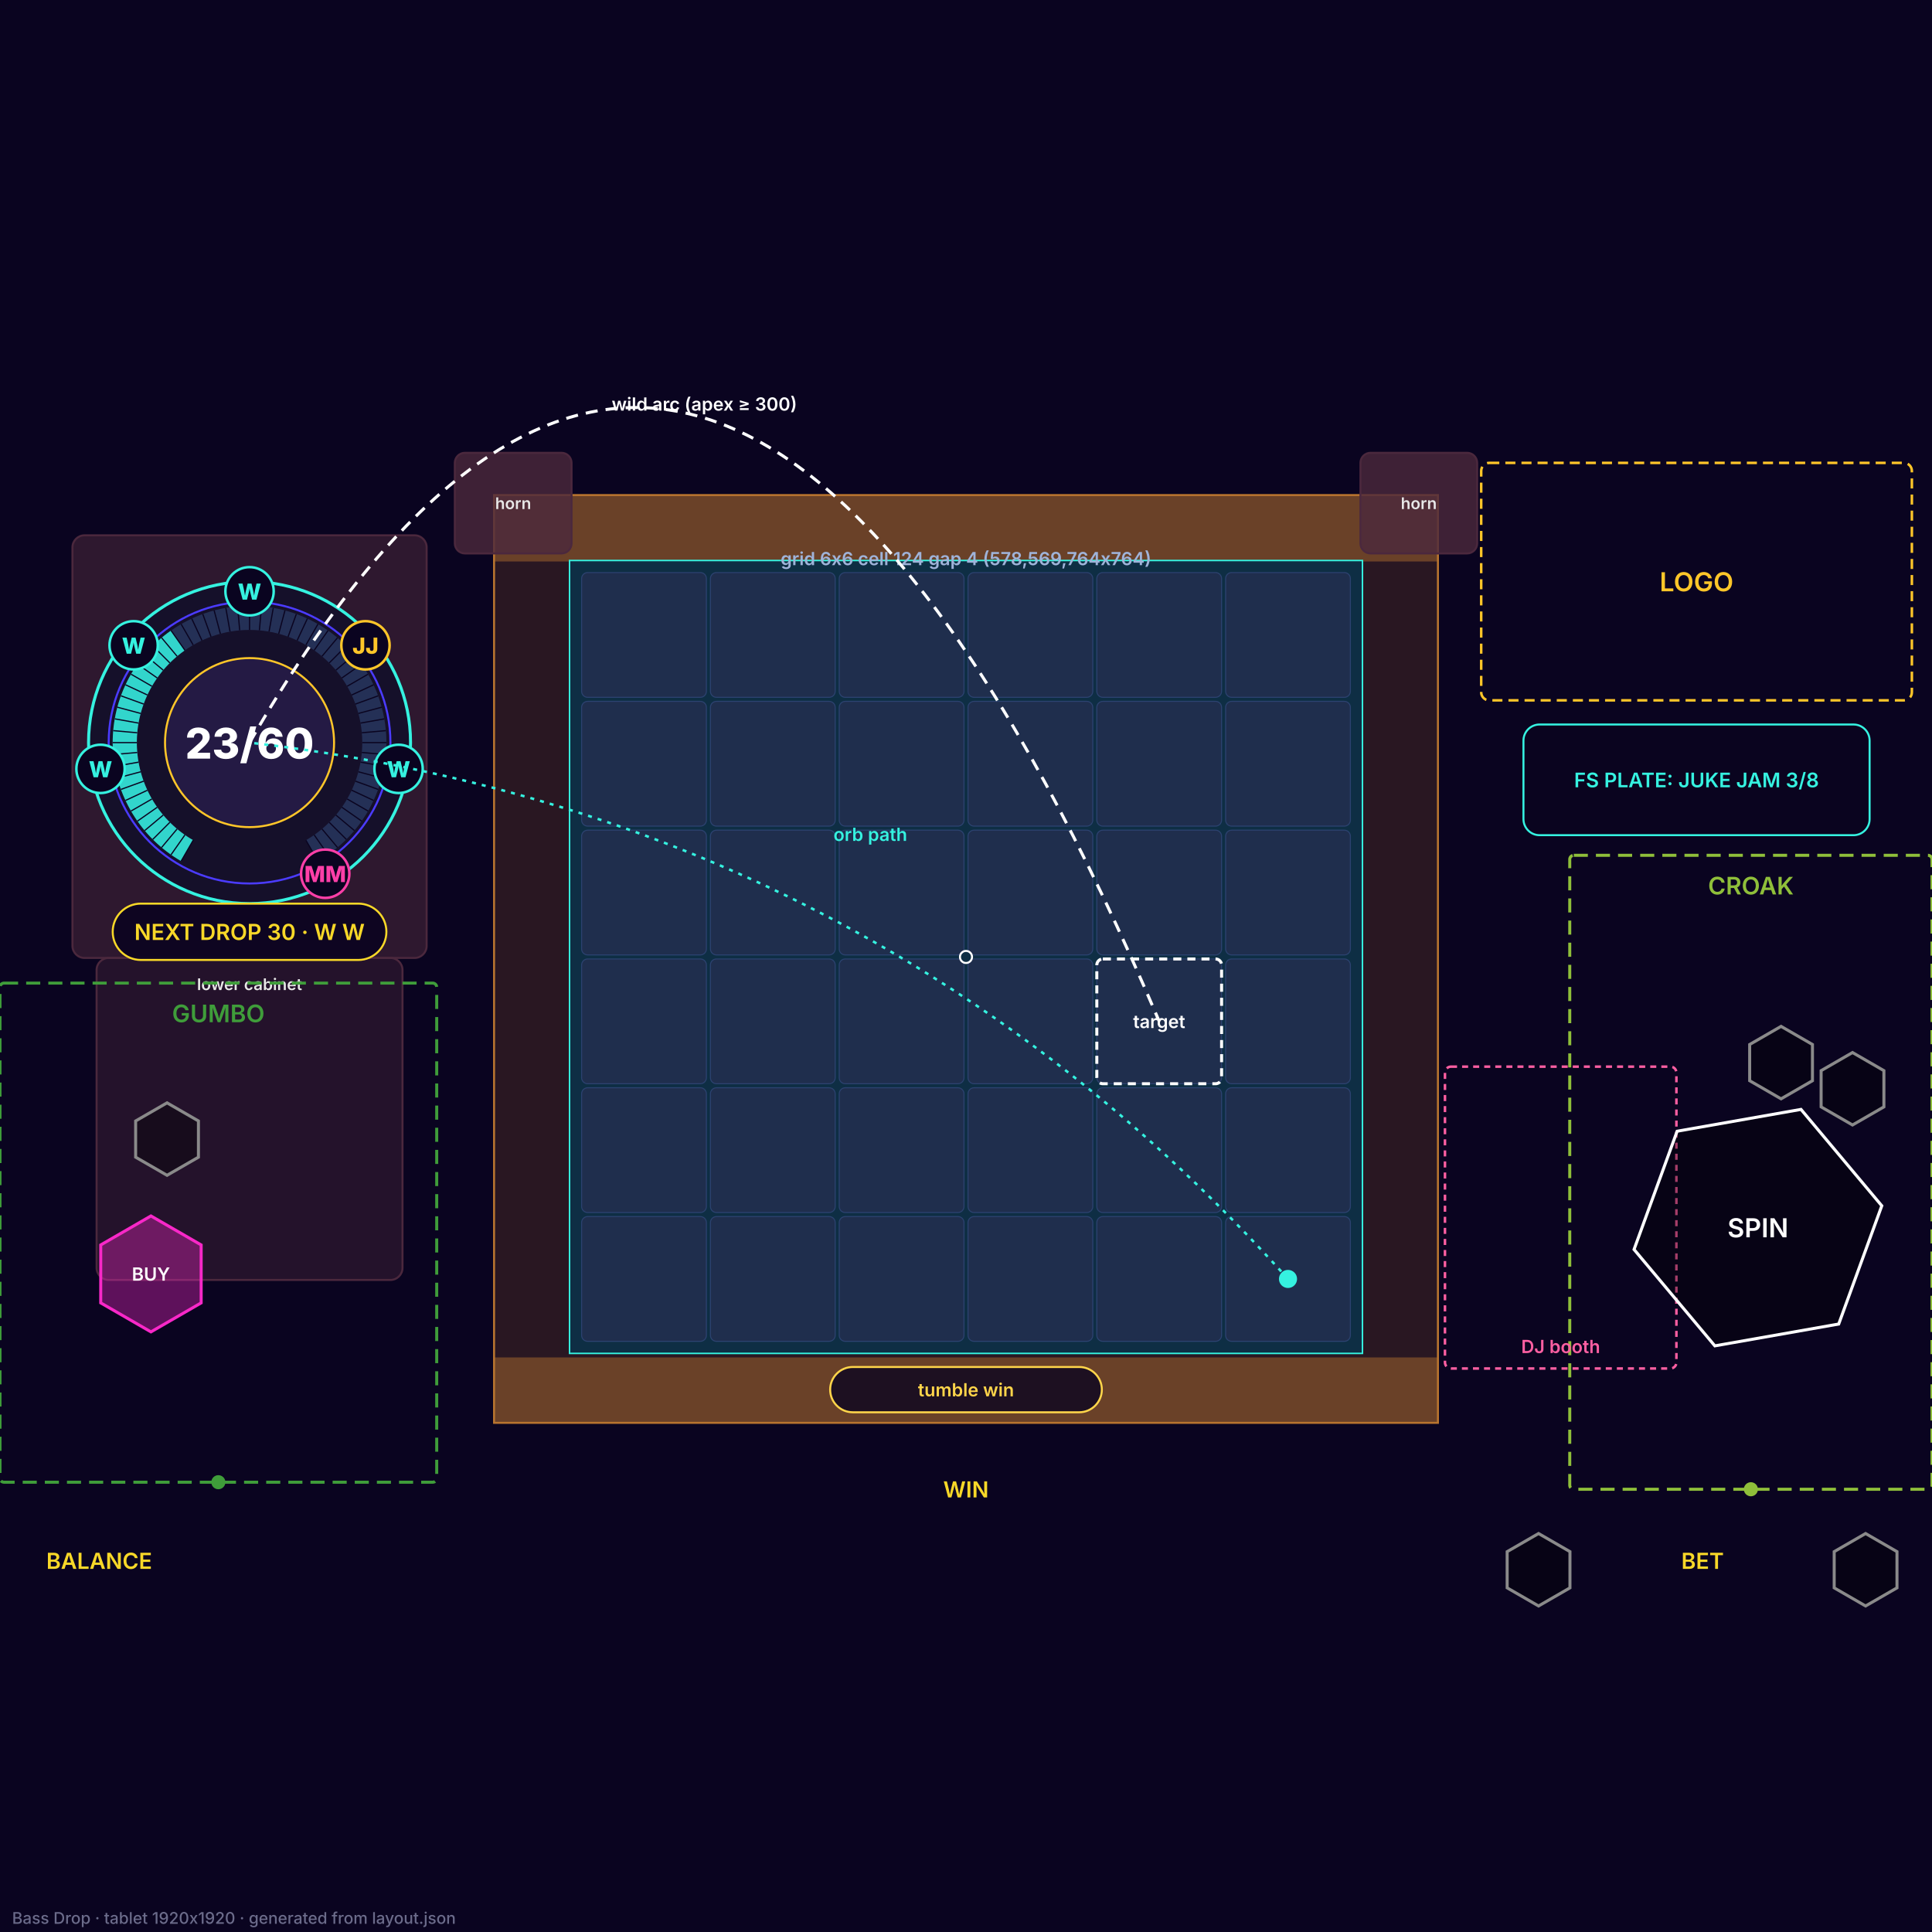
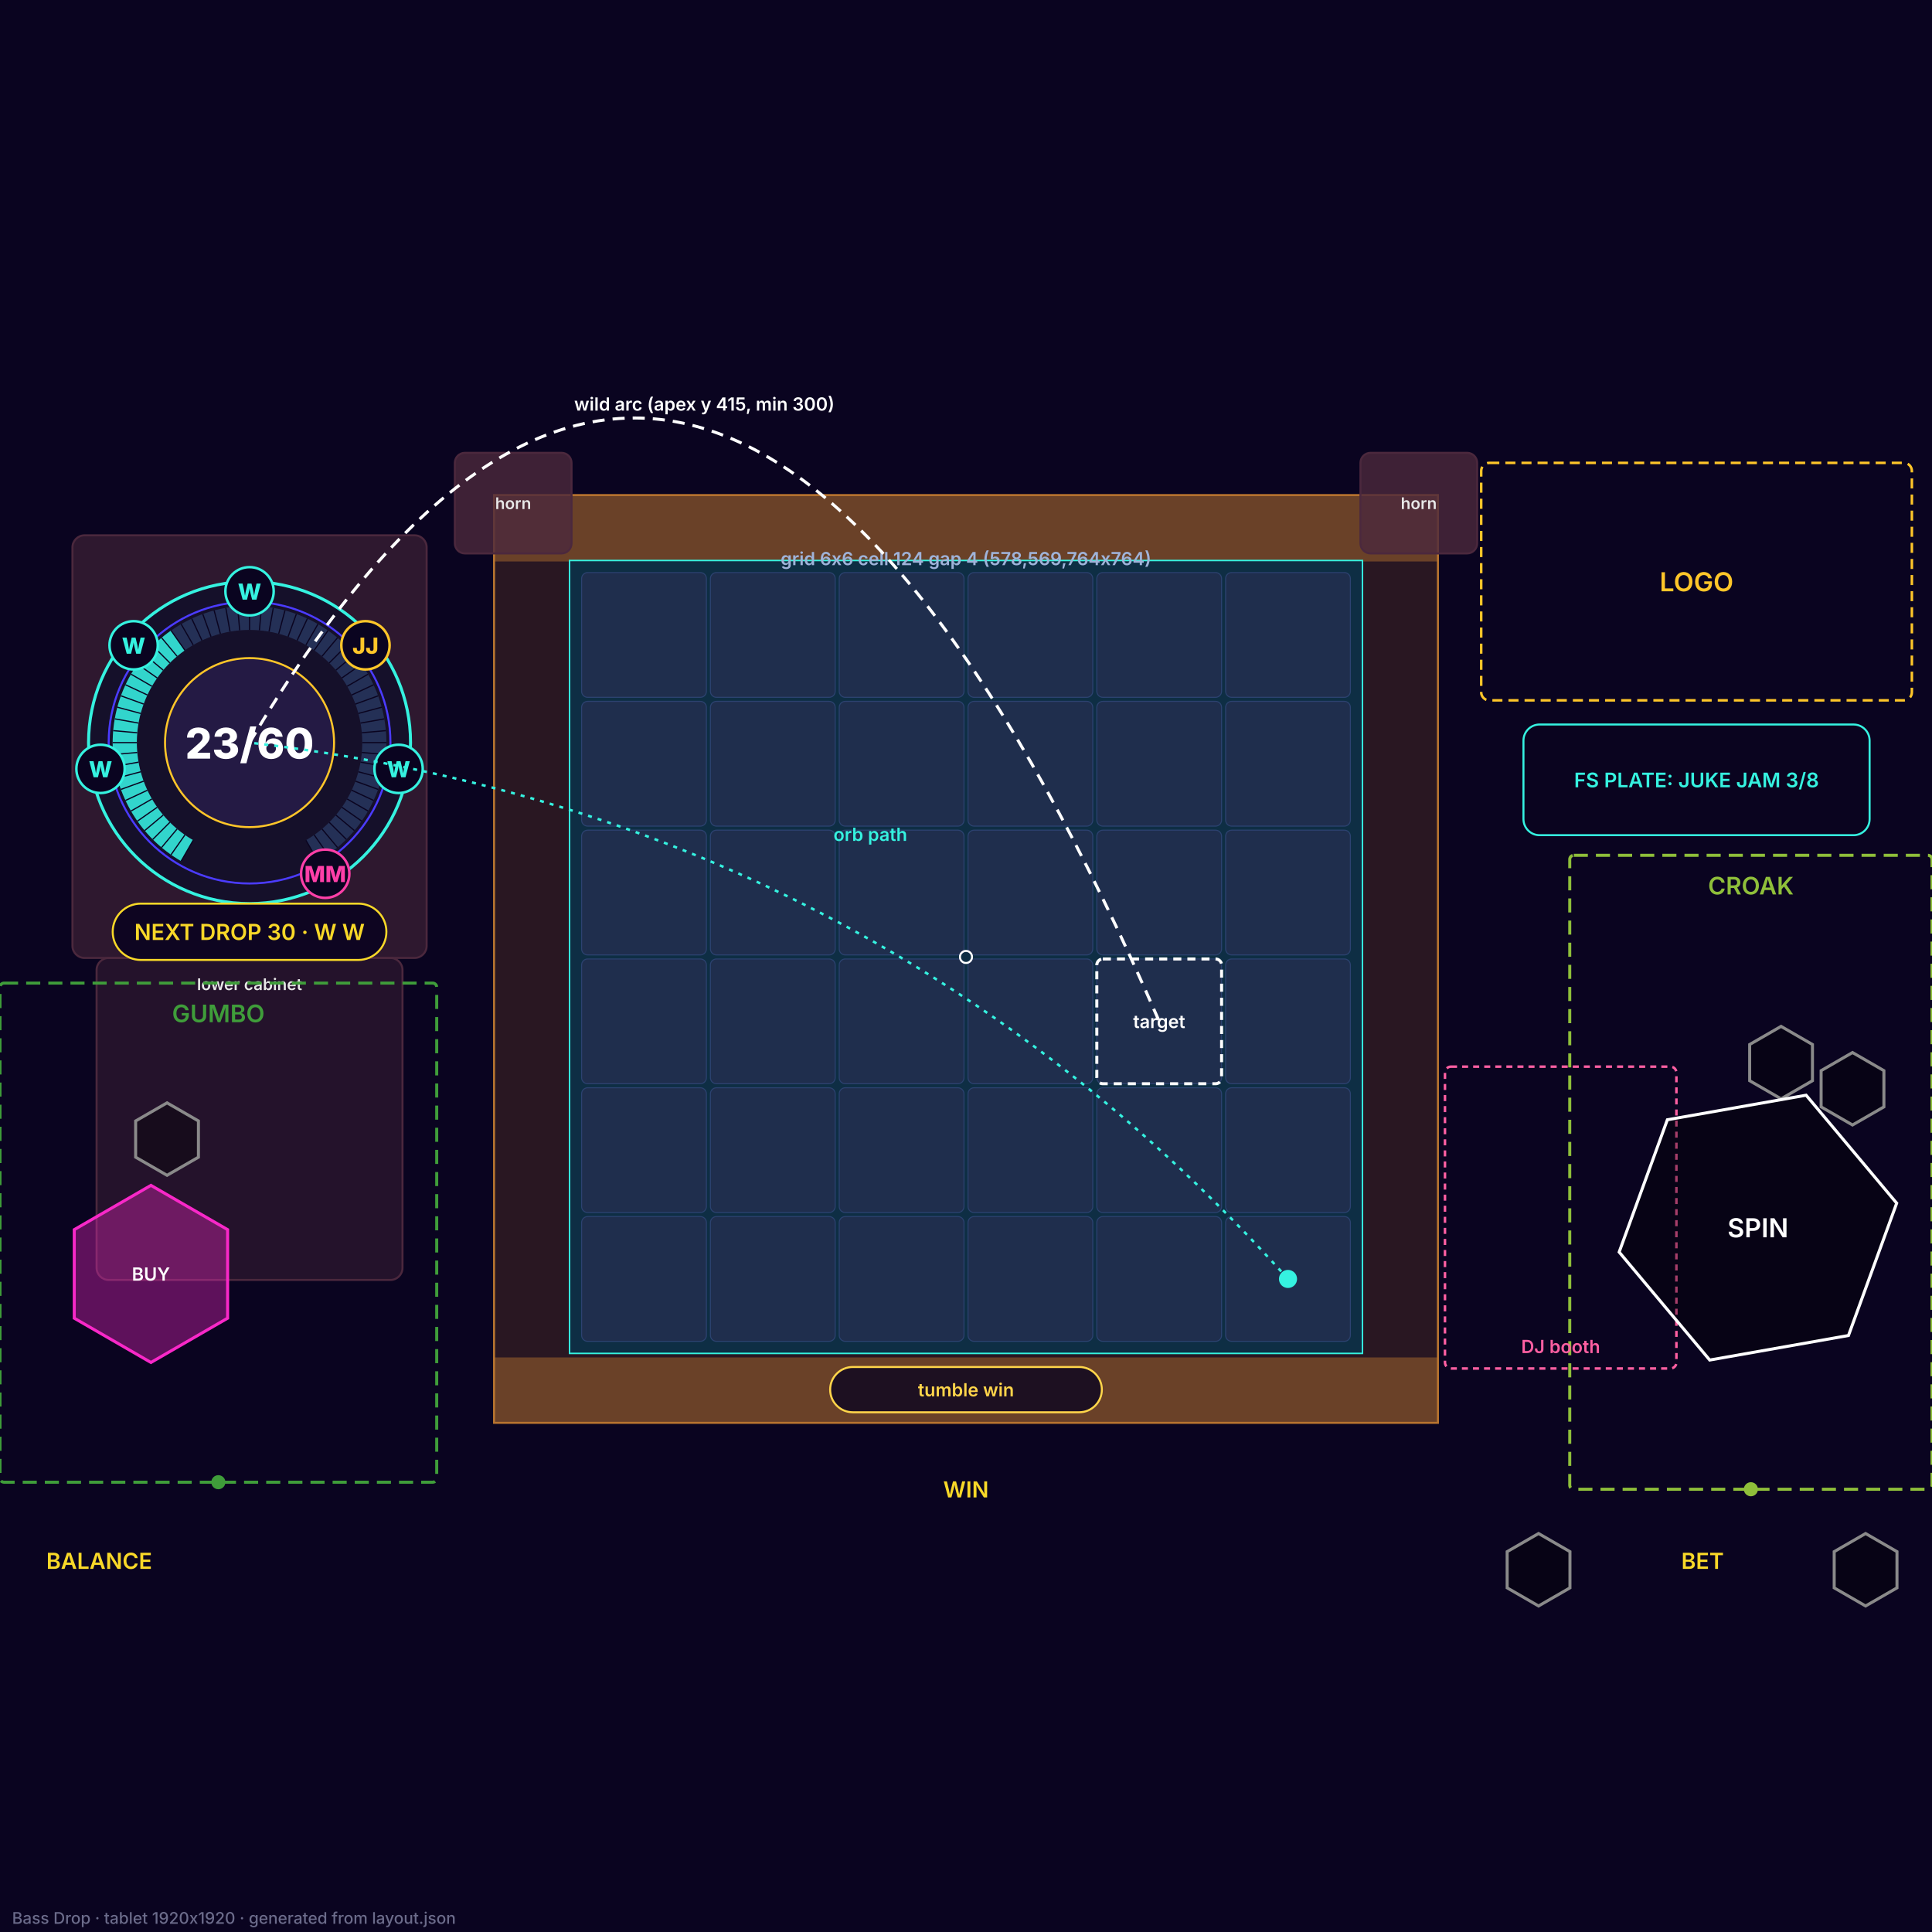
<svg xmlns="http://www.w3.org/2000/svg" viewBox="0 0 1920 1920" width="1920" height="1920">
  <rect width="1920" height="1920" fill="#0a0420" />
  <rect x="491" y="492" width="938" height="922" rx="0" fill="#b8742f" fill-opacity="0.18" stroke="#b8742f" stroke-width="2" />
  <rect x="491" y="492" width="938" height="66" rx="0" fill="#b8742f" fill-opacity="0.45" stroke="#b8742f" stroke-width="0" />
  <rect x="491" y="1349" width="938" height="65" rx="0" fill="#b8742f" fill-opacity="0.45" stroke="#b8742f" stroke-width="0" />
  <rect x="566" y="557" width="788" height="788" rx="0" fill="#0c3149" fill-opacity="0.9" stroke="#35f2e0" stroke-width="1.5" />
  <rect x="578" y="569" width="124" height="124" rx="6.0" fill="#1f2e4d" fill-opacity="1" stroke="#2c4270" stroke-width="1" />
  <rect x="578" y="697" width="124" height="124" rx="6.0" fill="#1f2e4d" fill-opacity="1" stroke="#2c4270" stroke-width="1" />
  <rect x="578" y="825" width="124" height="124" rx="6.0" fill="#1f2e4d" fill-opacity="1" stroke="#2c4270" stroke-width="1" />
  <rect x="578" y="953" width="124" height="124" rx="6.0" fill="#1f2e4d" fill-opacity="1" stroke="#2c4270" stroke-width="1" />
  <rect x="578" y="1081" width="124" height="124" rx="6.0" fill="#1f2e4d" fill-opacity="1" stroke="#2c4270" stroke-width="1" />
  <rect x="578" y="1209" width="124" height="124" rx="6.0" fill="#1f2e4d" fill-opacity="1" stroke="#2c4270" stroke-width="1" />
  <rect x="706" y="569" width="124" height="124" rx="6.0" fill="#1f2e4d" fill-opacity="1" stroke="#2c4270" stroke-width="1" />
  <rect x="706" y="697" width="124" height="124" rx="6.0" fill="#1f2e4d" fill-opacity="1" stroke="#2c4270" stroke-width="1" />
  <rect x="706" y="825" width="124" height="124" rx="6.0" fill="#1f2e4d" fill-opacity="1" stroke="#2c4270" stroke-width="1" />
  <rect x="706" y="953" width="124" height="124" rx="6.0" fill="#1f2e4d" fill-opacity="1" stroke="#2c4270" stroke-width="1" />
  <rect x="706" y="1081" width="124" height="124" rx="6.0" fill="#1f2e4d" fill-opacity="1" stroke="#2c4270" stroke-width="1" />
  <rect x="706" y="1209" width="124" height="124" rx="6.0" fill="#1f2e4d" fill-opacity="1" stroke="#2c4270" stroke-width="1" />
  <rect x="834" y="569" width="124" height="124" rx="6.0" fill="#1f2e4d" fill-opacity="1" stroke="#2c4270" stroke-width="1" />
  <rect x="834" y="697" width="124" height="124" rx="6.0" fill="#1f2e4d" fill-opacity="1" stroke="#2c4270" stroke-width="1" />
  <rect x="834" y="825" width="124" height="124" rx="6.0" fill="#1f2e4d" fill-opacity="1" stroke="#2c4270" stroke-width="1" />
  <rect x="834" y="953" width="124" height="124" rx="6.0" fill="#1f2e4d" fill-opacity="1" stroke="#2c4270" stroke-width="1" />
  <rect x="834" y="1081" width="124" height="124" rx="6.0" fill="#1f2e4d" fill-opacity="1" stroke="#2c4270" stroke-width="1" />
  <rect x="834" y="1209" width="124" height="124" rx="6.0" fill="#1f2e4d" fill-opacity="1" stroke="#2c4270" stroke-width="1" />
  <rect x="962" y="569" width="124" height="124" rx="6.0" fill="#1f2e4d" fill-opacity="1" stroke="#2c4270" stroke-width="1" />
  <rect x="962" y="697" width="124" height="124" rx="6.0" fill="#1f2e4d" fill-opacity="1" stroke="#2c4270" stroke-width="1" />
  <rect x="962" y="825" width="124" height="124" rx="6.0" fill="#1f2e4d" fill-opacity="1" stroke="#2c4270" stroke-width="1" />
  <rect x="962" y="953" width="124" height="124" rx="6.0" fill="#1f2e4d" fill-opacity="1" stroke="#2c4270" stroke-width="1" />
  <rect x="962" y="1081" width="124" height="124" rx="6.0" fill="#1f2e4d" fill-opacity="1" stroke="#2c4270" stroke-width="1" />
  <rect x="962" y="1209" width="124" height="124" rx="6.0" fill="#1f2e4d" fill-opacity="1" stroke="#2c4270" stroke-width="1" />
  <rect x="1090" y="569" width="124" height="124" rx="6.0" fill="#1f2e4d" fill-opacity="1" stroke="#2c4270" stroke-width="1" />
  <rect x="1090" y="697" width="124" height="124" rx="6.0" fill="#1f2e4d" fill-opacity="1" stroke="#2c4270" stroke-width="1" />
  <rect x="1090" y="825" width="124" height="124" rx="6.0" fill="#1f2e4d" fill-opacity="1" stroke="#2c4270" stroke-width="1" />
  <rect x="1090" y="953" width="124" height="124" rx="6.0" fill="#1f2e4d" fill-opacity="1" stroke="#2c4270" stroke-width="1" />
  <rect x="1090" y="1081" width="124" height="124" rx="6.0" fill="#1f2e4d" fill-opacity="1" stroke="#2c4270" stroke-width="1" />
  <rect x="1090" y="1209" width="124" height="124" rx="6.0" fill="#1f2e4d" fill-opacity="1" stroke="#2c4270" stroke-width="1" />
  <rect x="1218" y="569" width="124" height="124" rx="6.0" fill="#1f2e4d" fill-opacity="1" stroke="#2c4270" stroke-width="1" />
  <rect x="1218" y="697" width="124" height="124" rx="6.0" fill="#1f2e4d" fill-opacity="1" stroke="#2c4270" stroke-width="1" />
  <rect x="1218" y="825" width="124" height="124" rx="6.0" fill="#1f2e4d" fill-opacity="1" stroke="#2c4270" stroke-width="1" />
  <rect x="1218" y="953" width="124" height="124" rx="6.0" fill="#1f2e4d" fill-opacity="1" stroke="#2c4270" stroke-width="1" />
  <rect x="1218" y="1081" width="124" height="124" rx="6.0" fill="#1f2e4d" fill-opacity="1" stroke="#2c4270" stroke-width="1" />
  <rect x="1218" y="1209" width="124" height="124" rx="6.0" fill="#1f2e4d" fill-opacity="1" stroke="#2c4270" stroke-width="1" />
  <text x="960.0" y="555.0" font-family="Inter,Arial,sans-serif" font-size="18" font-weight="600" fill="#9fb3d9" text-anchor="middle" dominant-baseline="middle">grid 6x6  cell 124 gap 4  (578,569,764x764)</text>
  <rect x="1090" y="953" width="124" height="124" rx="6.0" fill="none" fill-opacity="1.0" stroke="#ffffff" stroke-width="3.0" stroke-dasharray="8.0,6.0" />
  <text x="1152.0" y="1015.0" font-family="Inter,Arial,sans-serif" font-size="18" font-weight="600" fill="#ffffff" text-anchor="middle" dominant-baseline="middle">target</text>
  <rect x="452" y="450" width="116" height="100" rx="10" fill="#4b283d" fill-opacity="0.8" stroke="#4b283d" stroke-width="2" />
  <text x="510.0" y="500.0" font-family="Inter,Arial,sans-serif" font-size="16" font-weight="600" fill="#e8e8e8" text-anchor="middle" dominant-baseline="middle">horn</text>
  <rect x="1352" y="450" width="116" height="100" rx="10" fill="#4b283d" fill-opacity="0.8" stroke="#4b283d" stroke-width="2" />
  <text x="1410.0" y="500.0" font-family="Inter,Arial,sans-serif" font-size="16" font-weight="600" fill="#e8e8e8" text-anchor="middle" dominant-baseline="middle">horn</text>
  <rect x="1472" y="460" width="428" height="236" rx="8" fill="none" fill-opacity="1.0" stroke="#ffc629" stroke-width="2.5" stroke-dasharray="10,6" />
  <text x="1686.0" y="578.0" font-family="Inter,Arial,sans-serif" font-size="26" font-weight="600" fill="#ffc629" text-anchor="middle" dominant-baseline="middle">LOGO</text>
  <rect x="72" y="532" width="352" height="420" rx="12" fill="#4b283d" fill-opacity="0.55" stroke="#4b283d" stroke-width="2" />
  <rect x="96" y="952" width="304" height="320" rx="12" fill="#4b283d" fill-opacity="0.4" stroke="#4b283d" stroke-width="2" />
  <text x="248.0" y="978" font-family="Inter,Arial,sans-serif" font-size="16" font-weight="600" fill="#e8e8e8" text-anchor="middle" dominant-baseline="middle">lower cabinet</text>
  <rect x="0" y="977" width="434" height="496" rx="4" fill="none" fill-opacity="1.0" stroke="#3f9d3a" stroke-width="3" stroke-dasharray="14,8" />
  <text x="217.0" y="1007" font-family="Inter,Arial,sans-serif" font-size="24" font-weight="600" fill="#3f9d3a" text-anchor="middle" dominant-baseline="middle">GUMBO</text>
  <circle cx="217" cy="1473" r="7" fill="#3f9d3a" />
  <rect x="1560" y="850" width="360" height="630" rx="4" fill="none" fill-opacity="1.0" stroke="#8fbf3a" stroke-width="3" stroke-dasharray="14,8" />
  <text x="1740.0" y="880" font-family="Inter,Arial,sans-serif" font-size="24" font-weight="600" fill="#8fbf3a" text-anchor="middle" dominant-baseline="middle">CROAK</text>
  <circle cx="1740" cy="1480" r="7" fill="#8fbf3a" />
  <rect x="1436" y="1060" width="230" height="300" rx="6" fill="none" fill-opacity="1.0" stroke="#ff5fa2" stroke-width="2.5" stroke-dasharray="6,5" />
  <text x="1551.0" y="1338" font-family="Inter,Arial,sans-serif" font-size="18" font-weight="600" fill="#ff5fa2" text-anchor="middle" dominant-baseline="middle">DJ booth</text>
  <circle cx="248" cy="738" r="160.0" fill="#15102a" stroke="#35f2e0" stroke-width="3.0" />
  <circle cx="248" cy="738" r="140.0" fill="none" stroke="#4b3bff" stroke-width="2.0" />
  <path d="M186.0,845.4 A124.0,124.0 0 1 1 310.0,845.4" fill="none" stroke="#243056" stroke-width="24.0" />
  <path d="M186.0,845.4 A124.0,124.0 0 0 1 176.9,636.4" fill="none" stroke="#35f2e0" stroke-opacity="0.85" stroke-width="24.0" />
  <line x1="192.0" y1="835.0" x2="180.0" y2="855.8" stroke="#0a0420" stroke-width="1.2" />
  <line x1="183.8" y1="829.7" x2="170.0" y2="849.4" stroke="#0a0420" stroke-width="1.2" />
  <line x1="176.0" y1="823.8" x2="160.6" y2="842.2" stroke="#0a0420" stroke-width="1.2" />
  <line x1="168.8" y1="817.2" x2="151.8" y2="834.2" stroke="#0a0420" stroke-width="1.2" />
  <line x1="162.2" y1="810.0" x2="143.8" y2="825.4" stroke="#0a0420" stroke-width="1.2" />
  <line x1="156.3" y1="802.2" x2="136.6" y2="816.0" stroke="#0a0420" stroke-width="1.2" />
  <line x1="151.0" y1="794.0" x2="130.2" y2="806.0" stroke="#0a0420" stroke-width="1.2" />
  <line x1="146.5" y1="785.3" x2="124.7" y2="795.5" stroke="#0a0420" stroke-width="1.2" />
  <line x1="142.8" y1="776.3" x2="120.2" y2="784.5" stroke="#0a0420" stroke-width="1.2" />
  <line x1="139.8" y1="767.0" x2="116.6" y2="773.2" stroke="#0a0420" stroke-width="1.2" />
  <line x1="137.7" y1="757.4" x2="114.1" y2="761.6" stroke="#0a0420" stroke-width="1.2" />
  <line x1="136.4" y1="747.8" x2="112.5" y2="749.9" stroke="#0a0420" stroke-width="1.2" />
  <line x1="136.0" y1="738.0" x2="112.0" y2="738.0" stroke="#0a0420" stroke-width="1.2" />
  <line x1="136.4" y1="728.2" x2="112.5" y2="726.1" stroke="#0a0420" stroke-width="1.2" />
  <line x1="137.7" y1="718.6" x2="114.1" y2="714.4" stroke="#0a0420" stroke-width="1.2" />
  <line x1="139.8" y1="709.0" x2="116.6" y2="702.8" stroke="#0a0420" stroke-width="1.2" />
  <line x1="142.8" y1="699.7" x2="120.2" y2="691.5" stroke="#0a0420" stroke-width="1.2" />
  <line x1="146.5" y1="690.7" x2="124.7" y2="680.5" stroke="#0a0420" stroke-width="1.2" />
  <line x1="151.0" y1="682.0" x2="130.2" y2="670.0" stroke="#0a0420" stroke-width="1.2" />
  <line x1="156.3" y1="673.8" x2="136.6" y2="660.0" stroke="#0a0420" stroke-width="1.2" />
  <line x1="162.2" y1="666.0" x2="143.8" y2="650.6" stroke="#0a0420" stroke-width="1.2" />
  <line x1="168.8" y1="658.8" x2="151.8" y2="641.8" stroke="#0a0420" stroke-width="1.2" />
  <line x1="176.0" y1="652.2" x2="160.6" y2="633.8" stroke="#0a0420" stroke-width="1.2" />
  <line x1="183.8" y1="646.3" x2="170.0" y2="626.6" stroke="#0a0420" stroke-width="1.2" />
  <line x1="192.0" y1="641.0" x2="180.0" y2="620.2" stroke="#0a0420" stroke-width="1.2" />
  <line x1="200.7" y1="636.5" x2="190.5" y2="614.7" stroke="#0a0420" stroke-width="1.2" />
  <line x1="209.7" y1="632.8" x2="201.5" y2="610.2" stroke="#0a0420" stroke-width="1.2" />
  <line x1="219.0" y1="629.8" x2="212.8" y2="606.6" stroke="#0a0420" stroke-width="1.2" />
  <line x1="228.6" y1="627.7" x2="224.4" y2="604.1" stroke="#0a0420" stroke-width="1.2" />
  <line x1="238.2" y1="626.4" x2="236.1" y2="602.5" stroke="#0a0420" stroke-width="1.2" />
  <line x1="248.0" y1="626.0" x2="248.0" y2="602.0" stroke="#0a0420" stroke-width="1.2" />
  <line x1="257.8" y1="626.4" x2="259.9" y2="602.5" stroke="#0a0420" stroke-width="1.2" />
  <line x1="267.4" y1="627.7" x2="271.6" y2="604.1" stroke="#0a0420" stroke-width="1.2" />
  <line x1="277.0" y1="629.8" x2="283.2" y2="606.6" stroke="#0a0420" stroke-width="1.2" />
  <line x1="286.3" y1="632.8" x2="294.5" y2="610.2" stroke="#0a0420" stroke-width="1.2" />
  <line x1="295.3" y1="636.5" x2="305.5" y2="614.7" stroke="#0a0420" stroke-width="1.2" />
  <line x1="304.0" y1="641.0" x2="316.0" y2="620.2" stroke="#0a0420" stroke-width="1.2" />
  <line x1="312.2" y1="646.3" x2="326.0" y2="626.6" stroke="#0a0420" stroke-width="1.2" />
  <line x1="320.0" y1="652.2" x2="335.4" y2="633.8" stroke="#0a0420" stroke-width="1.2" />
  <line x1="327.2" y1="658.8" x2="344.2" y2="641.8" stroke="#0a0420" stroke-width="1.2" />
  <line x1="333.8" y1="666.0" x2="352.2" y2="650.6" stroke="#0a0420" stroke-width="1.2" />
  <line x1="339.7" y1="673.8" x2="359.4" y2="660.0" stroke="#0a0420" stroke-width="1.2" />
  <line x1="345.0" y1="682.0" x2="365.8" y2="670.0" stroke="#0a0420" stroke-width="1.2" />
  <line x1="349.5" y1="690.7" x2="371.3" y2="680.5" stroke="#0a0420" stroke-width="1.2" />
  <line x1="353.2" y1="699.7" x2="375.8" y2="691.5" stroke="#0a0420" stroke-width="1.2" />
  <line x1="356.2" y1="709.0" x2="379.4" y2="702.8" stroke="#0a0420" stroke-width="1.2" />
  <line x1="358.3" y1="718.6" x2="381.9" y2="714.4" stroke="#0a0420" stroke-width="1.2" />
  <line x1="359.6" y1="728.2" x2="383.5" y2="726.1" stroke="#0a0420" stroke-width="1.2" />
  <line x1="360.0" y1="738.0" x2="384.0" y2="738.0" stroke="#0a0420" stroke-width="1.2" />
  <line x1="359.6" y1="747.8" x2="383.5" y2="749.9" stroke="#0a0420" stroke-width="1.2" />
  <line x1="358.3" y1="757.4" x2="381.9" y2="761.6" stroke="#0a0420" stroke-width="1.2" />
  <line x1="356.2" y1="767.0" x2="379.4" y2="773.2" stroke="#0a0420" stroke-width="1.2" />
  <line x1="353.2" y1="776.3" x2="375.8" y2="784.5" stroke="#0a0420" stroke-width="1.2" />
  <line x1="349.5" y1="785.3" x2="371.3" y2="795.5" stroke="#0a0420" stroke-width="1.2" />
  <line x1="345.0" y1="794.0" x2="365.8" y2="806.0" stroke="#0a0420" stroke-width="1.2" />
  <line x1="339.7" y1="802.2" x2="359.4" y2="816.0" stroke="#0a0420" stroke-width="1.2" />
  <line x1="333.8" y1="810.0" x2="352.2" y2="825.4" stroke="#0a0420" stroke-width="1.2" />
  <line x1="327.2" y1="817.2" x2="344.2" y2="834.2" stroke="#0a0420" stroke-width="1.2" />
  <line x1="320.0" y1="823.8" x2="335.4" y2="842.2" stroke="#0a0420" stroke-width="1.2" />
  <line x1="312.2" y1="829.7" x2="326.0" y2="849.4" stroke="#0a0420" stroke-width="1.2" />
  <line x1="304.0" y1="835.0" x2="316.0" y2="855.8" stroke="#0a0420" stroke-width="1.2" />
  <circle cx="248" cy="738" r="84.0" fill="#241a44" stroke="#ffc629" stroke-width="2.0" />
  <text x="248" y="738" font-family="Inter,Arial,sans-serif" font-size="42" font-weight="800" fill="#ffffff" text-anchor="middle" dominant-baseline="middle">23/60</text>
  <circle cx="99.9" cy="764.1" r="24.0" fill="#0a0420" stroke="#35f2e0" stroke-width="2.5" />
  <text x="99.885" y="764.117" font-family="Inter,Arial,sans-serif" font-size="22" font-weight="800" fill="#35f2e0" text-anchor="middle" dominant-baseline="middle">W</text>
  <circle cx="132.8" cy="641.3" r="24.0" fill="#0a0420" stroke="#35f2e0" stroke-width="2.5" />
  <text x="132.787" y="641.325" font-family="Inter,Arial,sans-serif" font-size="22" font-weight="800" fill="#35f2e0" text-anchor="middle" dominant-baseline="middle">W</text>
  <circle cx="248.0" cy="587.6" r="24.0" fill="#0a0420" stroke="#35f2e0" stroke-width="2.5" />
  <text x="248.0" y="587.6" font-family="Inter,Arial,sans-serif" font-size="22" font-weight="800" fill="#35f2e0" text-anchor="middle" dominant-baseline="middle">W</text>
  <circle cx="363.2" cy="641.3" r="24.0" fill="#0a0420" stroke="#ffc629" stroke-width="2.5" />
  <text x="363.213" y="641.325" font-family="Inter,Arial,sans-serif" font-size="22" font-weight="800" fill="#ffc629" text-anchor="middle" dominant-baseline="middle">JJ</text>
  <circle cx="396.1" cy="764.1" r="24.0" fill="#0a0420" stroke="#35f2e0" stroke-width="2.5" />
  <text x="396.115" y="764.117" font-family="Inter,Arial,sans-serif" font-size="22" font-weight="800" fill="#35f2e0" text-anchor="middle" dominant-baseline="middle">W</text>
  <circle cx="323.2" cy="868.3" r="24.0" fill="#0a0420" stroke="#ff3fa8" stroke-width="2.5" />
  <text x="323.2" y="868.25" font-family="Inter,Arial,sans-serif" font-size="22" font-weight="800" fill="#ff3fa8" text-anchor="middle" dominant-baseline="middle">MM</text>
  <rect x="112" y="898" width="272" height="56" rx="28.0" fill="#0a0420" fill-opacity="0.9" stroke="#f8d828" stroke-width="2" />
  <text x="248.0" y="926.0" font-family="Inter,Arial,sans-serif" font-size="22" font-weight="600" fill="#f8d828" text-anchor="middle" dominant-baseline="middle">NEXT DROP 30 · W W</text>
  <rect x="1514" y="720" width="344" height="110" rx="16" fill="#0a0420" fill-opacity="0.8" stroke="#35f2e0" stroke-width="2" />
  <text x="1686.0" y="775.0" font-family="Inter,Arial,sans-serif" font-size="20" font-weight="600" fill="#35f2e0" text-anchor="middle" dominant-baseline="middle">FS PLATE: JUKE JAM 3/8</text>
-   <path d="M248,738 Q700.0,-45.7 1152.0,1015.0" fill="none" stroke="#ffffff" stroke-width="3.0" stroke-dasharray="12.0,8.0" />
-   <text x="700.0" y="401.4" font-family="Inter,Arial,sans-serif" font-size="18" font-weight="600" fill="#ffffff" text-anchor="middle" dominant-baseline="middle">wild arc (apex ≥ 300)</text>
+   <path d="M248,738 Q700.0,-24.4 1152.0,1015.0" fill="none" stroke="#ffffff" stroke-width="3.0" stroke-dasharray="12.0,8.0" />
+   <text x="700.0" y="401.4" font-family="Inter,Arial,sans-serif" font-size="18" font-weight="600" fill="#ffffff" text-anchor="middle" dominant-baseline="middle">wild arc (apex y 415, min 300)</text>
  <path d="M1280.0,1271.0 Q865.0,809.0 248,738" fill="none" stroke="#35f2e0" stroke-width="2.5" stroke-dasharray="4.0,6.0" />
  <circle cx="1280.0" cy="1271.0" r="9.0" fill="#35f2e0" />
  <text x="864.955" y="829.031" font-family="Inter,Arial,sans-serif" font-size="18" font-weight="600" fill="#35f2e0" text-anchor="middle" dominant-baseline="middle">orb path</text>
  <rect x="825.0" y="1358.5" width="270.0" height="45.0" rx="22.5" fill="#0a0420" fill-opacity="0.8" stroke="#ffd54a" stroke-width="2" />
  <text x="960" y="1381" font-family="Inter,Arial,sans-serif" font-size="18" font-weight="600" fill="#ffd54a" text-anchor="middle" dominant-baseline="middle">tumble win</text>
  <polygon points="1801.2,1074.0 1770.0,1092.0 1738.8,1074.0 1738.8,1038.0 1770.0,1020.0 1801.2,1038.0" fill="#000000" fill-opacity="0.35" stroke="#8a8a8a" stroke-width="3" />
  <polygon points="1872.2,1100.0 1841.0,1118.0 1809.8,1100.0 1809.8,1064.0 1841.0,1046.0 1872.2,1064.0" fill="#000000" fill-opacity="0.35" stroke="#8a8a8a" stroke-width="3" />
  <polygon points="197.2,1150.0 166.0,1168.0 134.8,1150.0 134.8,1114.0 166.0,1096.0 197.2,1114.0" fill="#000000" fill-opacity="0.35" stroke="#8a8a8a" stroke-width="3" />
  <polygon points="1560.2,1578.0 1529.0,1596.0 1497.8,1578.0 1497.8,1542.0 1529.0,1524.0 1560.2,1542.0" fill="#000000" fill-opacity="0.35" stroke="#8a8a8a" stroke-width="3" />
  <polygon points="1885.2,1578.0 1854.0,1596.0 1822.8,1578.0 1822.8,1542.0 1854.0,1524.0 1885.2,1542.0" fill="#000000" fill-opacity="0.35" stroke="#8a8a8a" stroke-width="3" />
-   <polygon points="199.9,1294.8 150.0,1323.6 100.1,1294.8 100.1,1237.2 150.0,1208.4 199.9,1237.2" fill="#f828c8" fill-opacity="0.35" stroke="#f828c8" stroke-width="3" />
+   <polygon points="226.2,1310.0 150.0,1354.0 73.8,1310.0 73.8,1222.0 150.0,1178.0 226.2,1222.0" fill="#f828c8" fill-opacity="0.35" stroke="#f828c8" stroke-width="3" />
  <text x="150" y="1266" font-family="Inter,Arial,sans-serif" font-size="18" font-weight="600" fill="#ffffff" text-anchor="middle" dominant-baseline="middle">BUY</text>
-   <polygon points="1827.3,1315.8 1704.2,1337.5 1623.9,1241.7 1666.7,1124.2 1789.8,1102.5 1870.1,1198.3" fill="#000000" fill-opacity="0.35" stroke="#ffffff" stroke-width="3" />
+   <polygon points="1837.0,1327.2 1699.1,1351.6 1609.1,1244.3 1657.0,1112.8 1794.9,1088.4 1884.9,1195.7" fill="#000000" fill-opacity="0.35" stroke="#ffffff" stroke-width="3" />
  <text x="1747" y="1220" font-family="Inter,Arial,sans-serif" font-size="26" font-weight="600" fill="#ffffff" text-anchor="middle" dominant-baseline="middle">SPIN</text>
  <text x="46" y="1551" font-family="Inter,Arial,sans-serif" font-size="22" font-weight="600" fill="#f8d828" text-anchor="start" dominant-baseline="middle">BALANCE</text>
  <text x="1692" y="1551" font-family="Inter,Arial,sans-serif" font-size="22" font-weight="600" fill="#f8d828" text-anchor="middle" dominant-baseline="middle">BET</text>
  <text x="960" y="1480" font-family="Inter,Arial,sans-serif" font-size="22" font-weight="600" fill="#f8d828" text-anchor="middle" dominant-baseline="middle">WIN</text>
  <circle cx="960" cy="951" r="6" fill="none" stroke="#ffffff" stroke-width="2" />
  <text x="12" y="1906" font-family="Inter,Arial,sans-serif" font-size="16" font-weight="500" fill="#6b6b8a" text-anchor="start" dominant-baseline="middle">Bass Drop · tablet 1920x1920 · generated from layout.json</text>
</svg>
